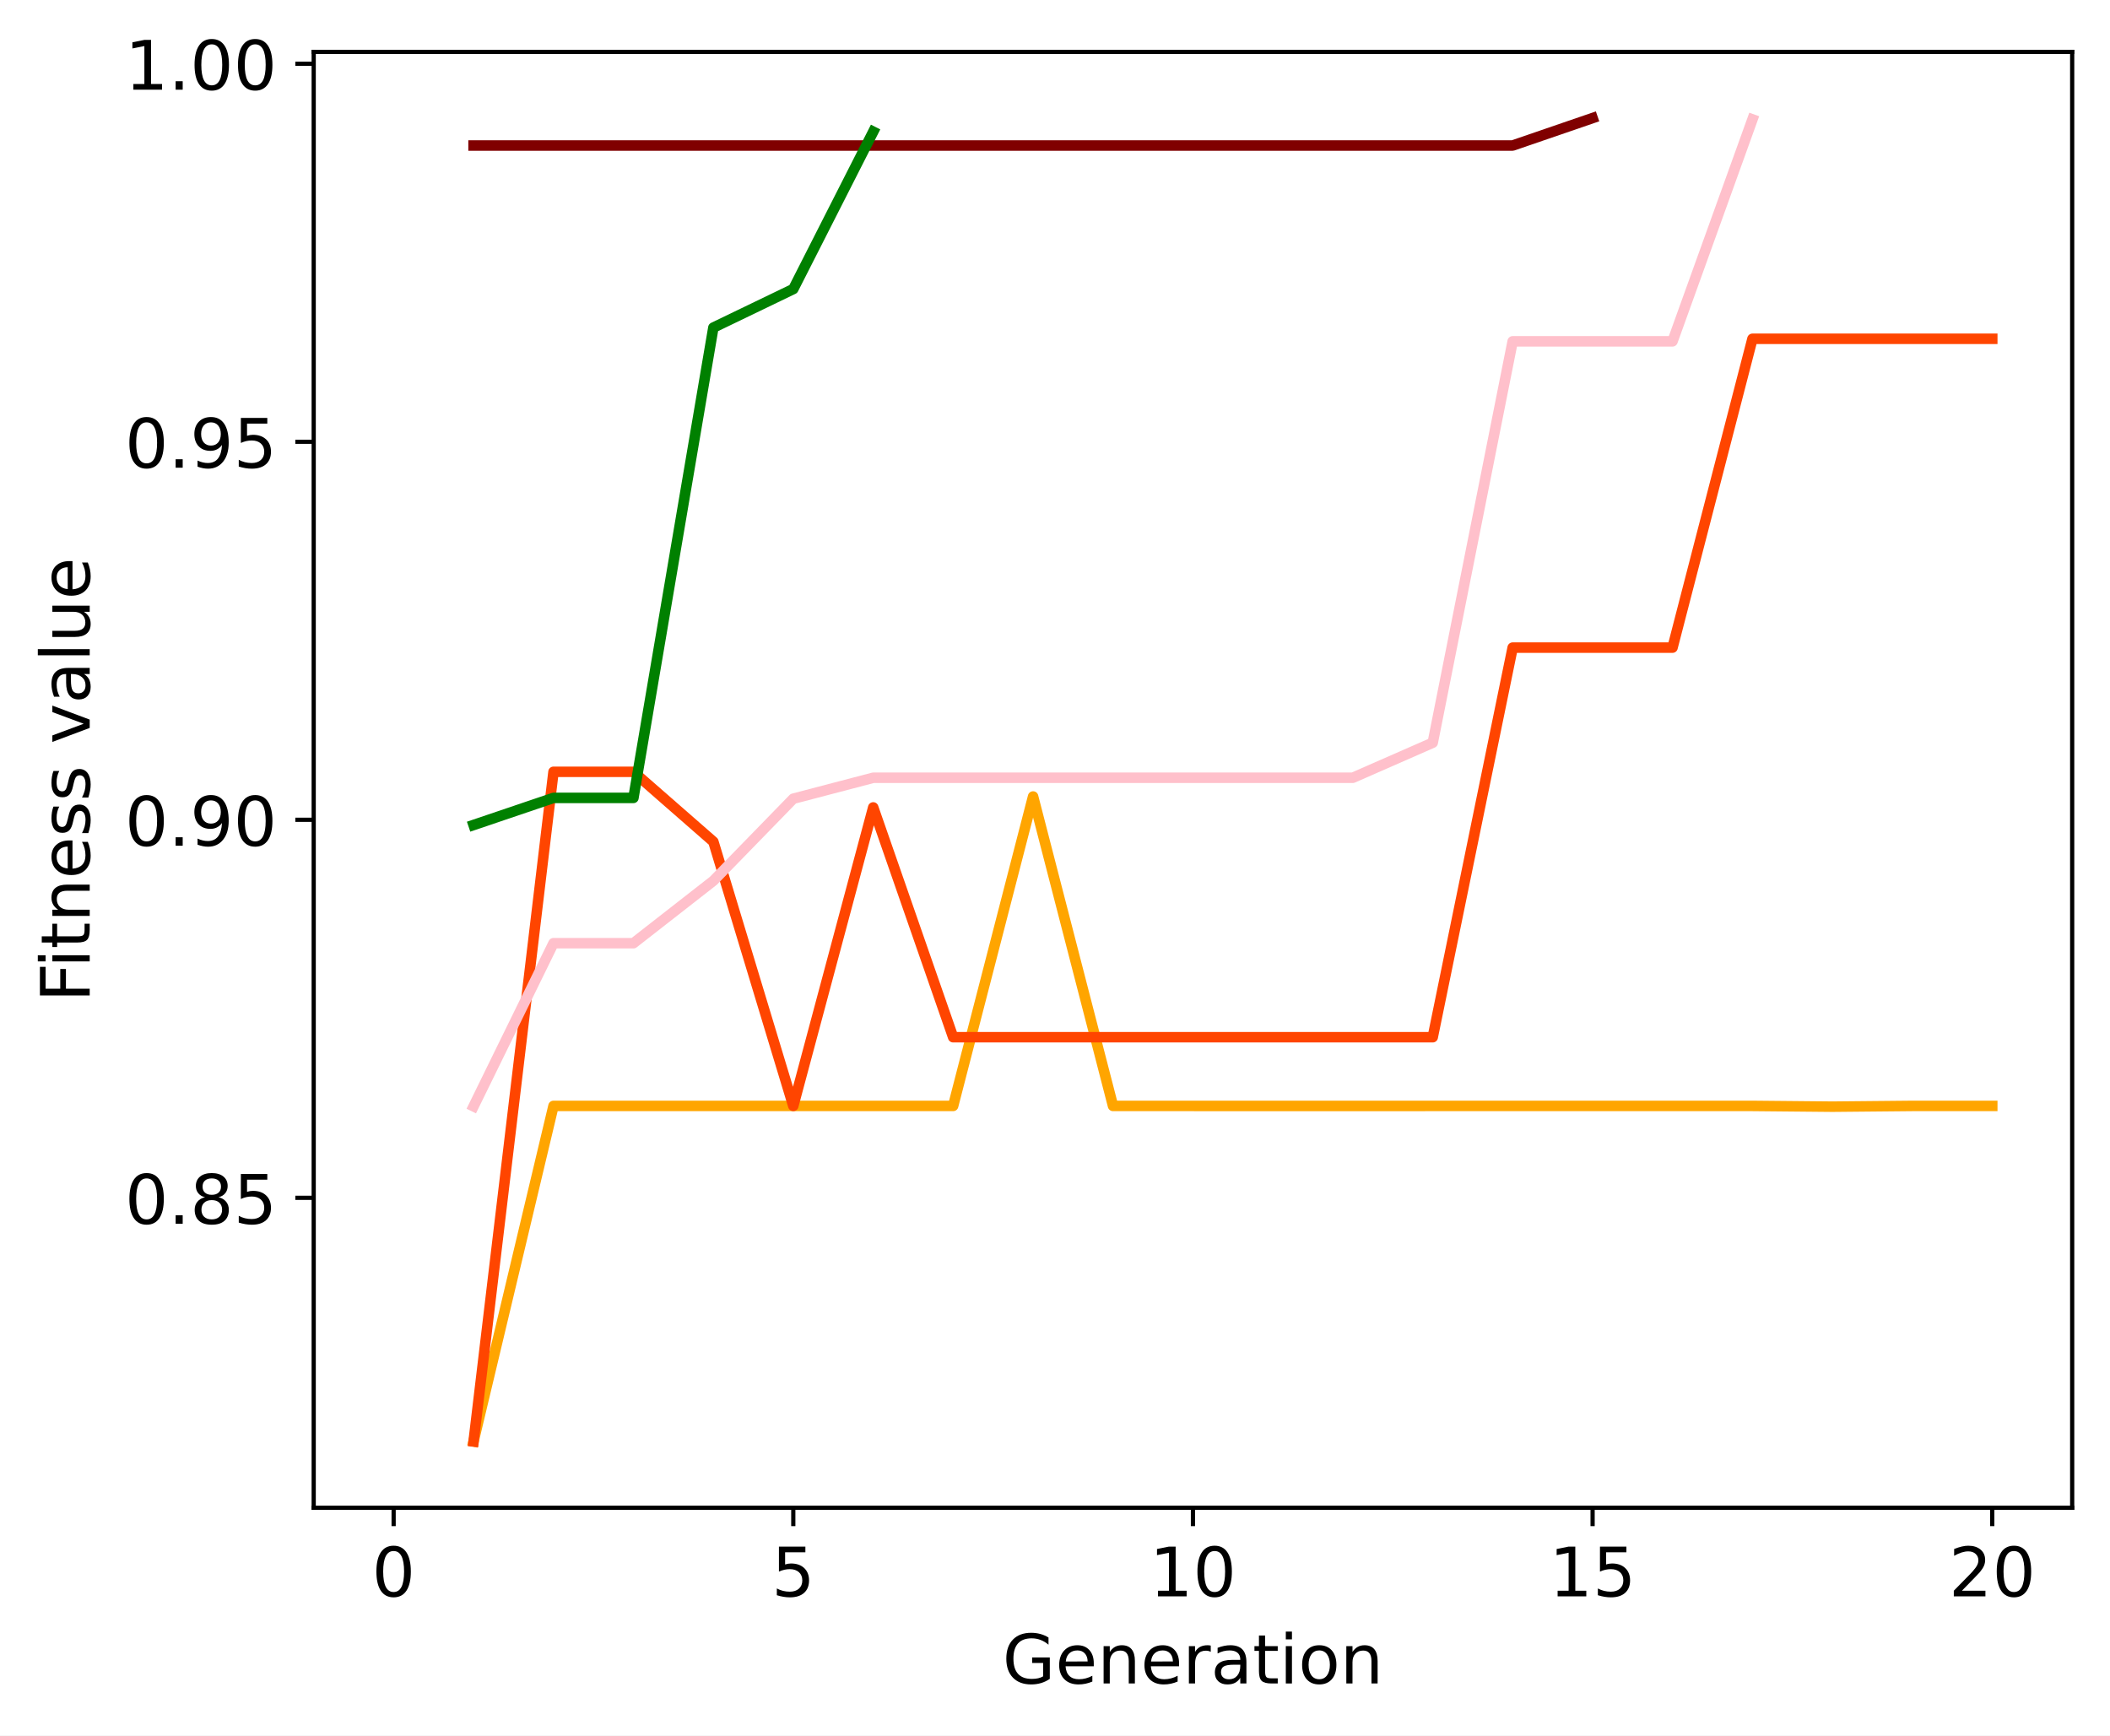
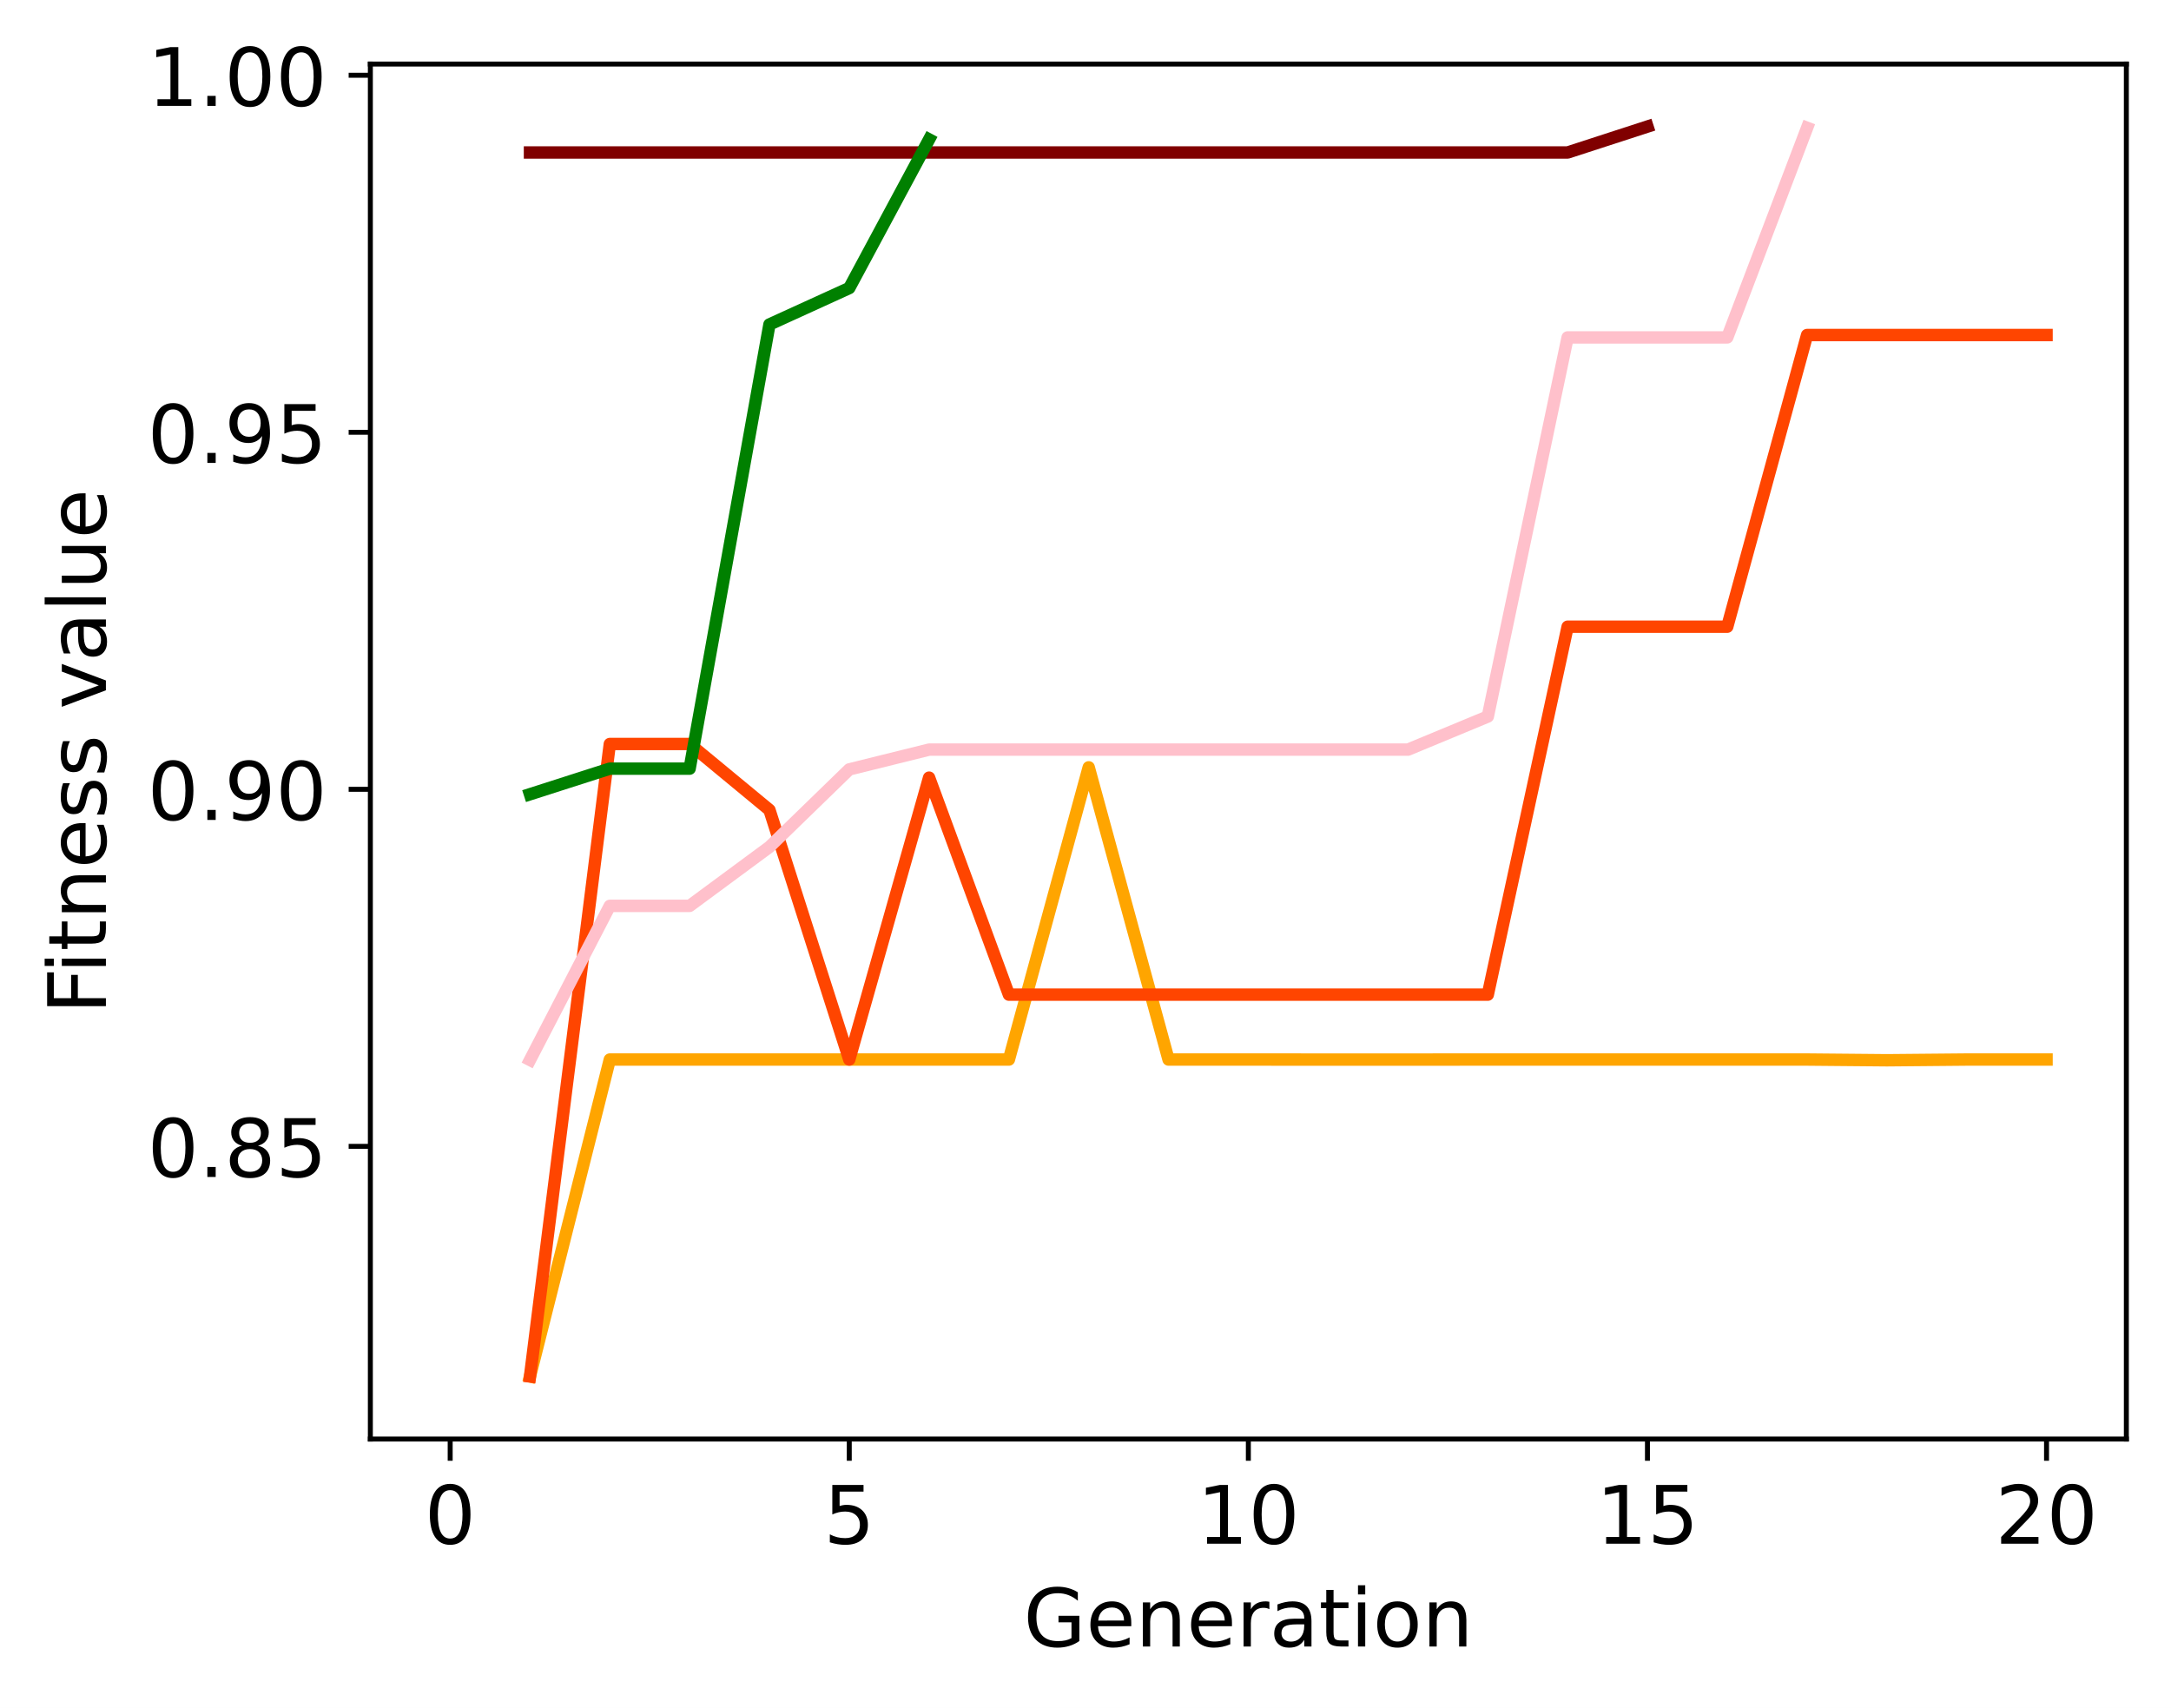
- <svg xmlns="http://www.w3.org/2000/svg" xmlns:xlink="http://www.w3.org/1999/xlink" width="401.727pt" height="330.442pt" viewBox="0 0 401.727 330.442" version="1.1">
+ <svg xmlns="http://www.w3.org/2000/svg" xmlns:xlink="http://www.w3.org/1999/xlink" width="350.112pt" height="275.454pt" viewBox="0 0 350.112 275.454" version="1.1">
  <defs>
    <style type="text/css">*{stroke-linejoin: round; stroke-linecap: butt}</style>
  </defs>
  <g id="figure_1">
    <g id="patch_1">
-       <path d="M 0 330.442  L 401.727 330.442  L 401.727 0  L 0 0  z " style="fill: #ffffff" />
+       <path d="M -0 275.454  L 350.112 275.454  L 350.112 0  L -0 0  z " style="fill: #ffffff" />
    </g>
    <g id="axes_1">
      <g id="patch_2">
-         <path d="M 59.727 287.079  L 394.527 287.079  L 394.527 9.879  L 59.727 9.879  z " style="fill: #ffffff" />
+         <path d="M 59.727 232.091  L 342.912 232.091  L 342.912 10.331  L 59.727 10.331  z " style="fill: #ffffff" />
      </g>
      <g id="matplotlib.axis_1">
        <g id="xtick_1">
          <g id="line2d_1">
            <defs>
-               <path id="m352e408f92" d="M 0 0  L 0 3.5  " style="stroke: #000000; stroke-width: 0.8" />
-             </defs>
-             <g>
-               <use xlink:href="#m352e408f92" x="74.945" y="287.079" style="stroke: #000000; stroke-width: 0.8" />
+               <path id="m239931f7ec" d="M 0 0  L 0 3.5  " style="stroke: #000000; stroke-width: 0.8" />
+             </defs>
+             <g>
+               <use xlink:href="#m239931f7ec" x="72.599" y="232.091" style="stroke: #000000; stroke-width: 0.8" />
            </g>
          </g>
          <g id="text_1">
-             <g transform="translate(70.80943 303.9572) scale(0.13 -0.13)">
+             <g transform="translate(68.4633 248.9691) scale(0.13 -0.13)">
              <defs>
                <path id="DejaVuSans-30" d="M 2034 4250  Q 1547 4250 1301 3770  Q 1056 3291 1056 2328  Q 1056 1369 1301 889  Q 1547 409 2034 409  Q 2525 409 2770 889  Q 3016 1369 3016 2328  Q 3016 3291 2770 3770  Q 2525 4250 2034 4250  z M 2034 4750  Q 2819 4750 3233 4129  Q 3647 3509 3647 2328  Q 3647 1150 3233 529  Q 2819 -91 2034 -91  Q 1250 -91 836 529  Q 422 1150 422 2328  Q 422 3509 836 4129  Q 1250 4750 2034 4750  z " transform="scale(0.015625)" />
              </defs>
              <use xlink:href="#DejaVuSans-30" />
            </g>
          </g>
        </g>
        <g id="xtick_2">
          <g id="line2d_2">
            <g>
-               <use xlink:href="#m352e408f92" x="151.036" y="287.079" style="stroke: #000000; stroke-width: 0.8" />
+               <use xlink:href="#m239931f7ec" x="136.959" y="232.091" style="stroke: #000000; stroke-width: 0.8" />
            </g>
          </g>
          <g id="text_2">
-             <g transform="translate(146.9003 303.9572) scale(0.13 -0.13)">
+             <g transform="translate(132.8235 248.9691) scale(0.13 -0.13)">
              <defs>
                <path id="DejaVuSans-35" d="M 691 4666  L 3169 4666  L 3169 4134  L 1269 4134  L 1269 2991  Q 1406 3038 1543 3061  Q 1681 3084 1819 3084  Q 2600 3084 3056 2656  Q 3513 2228 3513 1497  Q 3513 744 3044 326  Q 2575 -91 1722 -91  Q 1428 -91 1123 -41  Q 819 9 494 109  L 494 744  Q 775 591 1075 516  Q 1375 441 1709 441  Q 2250 441 2565 725  Q 2881 1009 2881 1497  Q 2881 1984 2565 2268  Q 2250 2553 1709 2553  Q 1456 2553 1204 2497  Q 953 2441 691 2322  L 691 4666  z " transform="scale(0.015625)" />
              </defs>
              <use xlink:href="#DejaVuSans-35" />
            </g>
          </g>
        </g>
        <g id="xtick_3">
          <g id="line2d_3">
            <g>
-               <use xlink:href="#m352e408f92" x="227.127" y="287.079" style="stroke: #000000; stroke-width: 0.8" />
+               <use xlink:href="#m239931f7ec" x="201.319" y="232.091" style="stroke: #000000; stroke-width: 0.8" />
            </g>
          </g>
          <g id="text_3">
-             <g transform="translate(218.8556 303.9572) scale(0.13 -0.13)">
+             <g transform="translate(193.0481 248.9691) scale(0.13 -0.13)">
              <defs>
                <path id="DejaVuSans-31" d="M 794 531  L 1825 531  L 1825 4091  L 703 3866  L 703 4441  L 1819 4666  L 2450 4666  L 2450 531  L 3481 531  L 3481 0  L 794 0  L 794 531  z " transform="scale(0.015625)" />
              </defs>
              <use xlink:href="#DejaVuSans-31" />
              <use xlink:href="#DejaVuSans-30" x="63.623" />
            </g>
          </g>
        </g>
        <g id="xtick_4">
          <g id="line2d_4">
            <g>
-               <use xlink:href="#m352e408f92" x="303.218" y="287.079" style="stroke: #000000; stroke-width: 0.8" />
+               <use xlink:href="#m239931f7ec" x="265.68" y="232.091" style="stroke: #000000; stroke-width: 0.8" />
            </g>
          </g>
          <g id="text_4">
-             <g transform="translate(294.9465 303.9572) scale(0.13 -0.13)">
+             <g transform="translate(257.4084 248.9691) scale(0.13 -0.13)">
              <use xlink:href="#DejaVuSans-31" />
              <use xlink:href="#DejaVuSans-35" x="63.623" />
            </g>
          </g>
        </g>
        <g id="xtick_5">
          <g id="line2d_5">
            <g>
-               <use xlink:href="#m352e408f92" x="379.309" y="287.079" style="stroke: #000000; stroke-width: 0.8" />
+               <use xlink:href="#m239931f7ec" x="330.04" y="232.091" style="stroke: #000000; stroke-width: 0.8" />
            </g>
          </g>
          <g id="text_5">
-             <g transform="translate(371.0374 303.9572) scale(0.13 -0.13)">
+             <g transform="translate(321.7686 248.9691) scale(0.13 -0.13)">
              <defs>
                <path id="DejaVuSans-32" d="M 1228 531  L 3431 531  L 3431 0  L 469 0  L 469 531  Q 828 903 1448 1529  Q 2069 2156 2228 2338  Q 2531 2678 2651 2914  Q 2772 3150 2772 3378  Q 2772 3750 2511 3984  Q 2250 4219 1831 4219  Q 1534 4219 1204 4116  Q 875 4013 500 3803  L 500 4441  Q 881 4594 1212 4672  Q 1544 4750 1819 4750  Q 2544 4750 2975 4387  Q 3406 4025 3406 3419  Q 3406 3131 3298 2873  Q 3191 2616 2906 2266  Q 2828 2175 2409 1742  Q 1991 1309 1228 531  z " transform="scale(0.015625)" />
              </defs>
              <use xlink:href="#DejaVuSans-32" />
              <use xlink:href="#DejaVuSans-30" x="63.623" />
            </g>
          </g>
        </g>
        <g id="text_6">
-           <g transform="translate(190.866 320.5388) scale(0.13 -0.13)">
+           <g transform="translate(165.0585 265.5507) scale(0.13 -0.13)">
            <defs>
              <path id="DejaVuSans-47" d="M 3809 666  L 3809 1919  L 2778 1919  L 2778 2438  L 4434 2438  L 4434 434  Q 4069 175 3628 42  Q 3188 -91 2688 -91  Q 1594 -91 976 548  Q 359 1188 359 2328  Q 359 3472 976 4111  Q 1594 4750 2688 4750  Q 3144 4750 3555 4637  Q 3966 4525 4313 4306  L 4313 3634  Q 3963 3931 3569 4081  Q 3175 4231 2741 4231  Q 1884 4231 1454 3753  Q 1025 3275 1025 2328  Q 1025 1384 1454 906  Q 1884 428 2741 428  Q 3075 428 3337 486  Q 3600 544 3809 666  z " transform="scale(0.015625)" />
              <path id="DejaVuSans-65" d="M 3597 1894  L 3597 1613  L 953 1613  Q 991 1019 1311 708  Q 1631 397 2203 397  Q 2534 397 2845 478  Q 3156 559 3463 722  L 3463 178  Q 3153 47 2828 -22  Q 2503 -91 2169 -91  Q 1331 -91 842 396  Q 353 884 353 1716  Q 353 2575 817 3079  Q 1281 3584 2069 3584  Q 2775 3584 3186 3129  Q 3597 2675 3597 1894  z M 3022 2063  Q 3016 2534 2758 2815  Q 2500 3097 2075 3097  Q 1594 3097 1305 2825  Q 1016 2553 972 2059  L 3022 2063  z " transform="scale(0.015625)" />
              <path id="DejaVuSans-6e" d="M 3513 2113  L 3513 0  L 2938 0  L 2938 2094  Q 2938 2591 2744 2837  Q 2550 3084 2163 3084  Q 1697 3084 1428 2787  Q 1159 2491 1159 1978  L 1159 0  L 581 0  L 581 3500  L 1159 3500  L 1159 2956  Q 1366 3272 1645 3428  Q 1925 3584 2291 3584  Q 2894 3584 3203 3211  Q 3513 2838 3513 2113  z " transform="scale(0.015625)" />
              <path id="DejaVuSans-72" d="M 2631 2963  Q 2534 3019 2420 3045  Q 2306 3072 2169 3072  Q 1681 3072 1420 2755  Q 1159 2438 1159 1844  L 1159 0  L 581 0  L 581 3500  L 1159 3500  L 1159 2956  Q 1341 3275 1631 3429  Q 1922 3584 2338 3584  Q 2397 3584 2469 3576  Q 2541 3569 2628 3553  L 2631 2963  z " transform="scale(0.015625)" />
              <path id="DejaVuSans-61" d="M 2194 1759  Q 1497 1759 1228 1600  Q 959 1441 959 1056  Q 959 750 1161 570  Q 1363 391 1709 391  Q 2188 391 2477 730  Q 2766 1069 2766 1631  L 2766 1759  L 2194 1759  z M 3341 1997  L 3341 0  L 2766 0  L 2766 531  Q 2569 213 2275 61  Q 1981 -91 1556 -91  Q 1019 -91 701 211  Q 384 513 384 1019  Q 384 1609 779 1909  Q 1175 2209 1959 2209  L 2766 2209  L 2766 2266  Q 2766 2663 2505 2880  Q 2244 3097 1772 3097  Q 1472 3097 1187 3025  Q 903 2953 641 2809  L 641 3341  Q 956 3463 1253 3523  Q 1550 3584 1831 3584  Q 2591 3584 2966 3190  Q 3341 2797 3341 1997  z " transform="scale(0.015625)" />
              <path id="DejaVuSans-74" d="M 1172 4494  L 1172 3500  L 2356 3500  L 2356 3053  L 1172 3053  L 1172 1153  Q 1172 725 1289 603  Q 1406 481 1766 481  L 2356 481  L 2356 0  L 1766 0  Q 1100 0 847 248  Q 594 497 594 1153  L 594 3053  L 172 3053  L 172 3500  L 594 3500  L 594 4494  L 1172 4494  z " transform="scale(0.015625)" />
              <path id="DejaVuSans-69" d="M 603 3500  L 1178 3500  L 1178 0  L 603 0  L 603 3500  z M 603 4863  L 1178 4863  L 1178 4134  L 603 4134  L 603 4863  z " transform="scale(0.015625)" />
              <path id="DejaVuSans-6f" d="M 1959 3097  Q 1497 3097 1228 2736  Q 959 2375 959 1747  Q 959 1119 1226 758  Q 1494 397 1959 397  Q 2419 397 2687 759  Q 2956 1122 2956 1747  Q 2956 2369 2687 2733  Q 2419 3097 1959 3097  z M 1959 3584  Q 2709 3584 3137 3096  Q 3566 2609 3566 1747  Q 3566 888 3137 398  Q 2709 -91 1959 -91  Q 1206 -91 779 398  Q 353 888 353 1747  Q 353 2609 779 3096  Q 1206 3584 1959 3584  z " transform="scale(0.015625)" />
            </defs>
            <use xlink:href="#DejaVuSans-47" />
            <use xlink:href="#DejaVuSans-65" x="77.49" />
            <use xlink:href="#DejaVuSans-6e" x="139.014" />
            <use xlink:href="#DejaVuSans-65" x="202.393" />
            <use xlink:href="#DejaVuSans-72" x="263.916" />
            <use xlink:href="#DejaVuSans-61" x="305.029" />
            <use xlink:href="#DejaVuSans-74" x="366.309" />
            <use xlink:href="#DejaVuSans-69" x="405.518" />
            <use xlink:href="#DejaVuSans-6f" x="433.301" />
            <use xlink:href="#DejaVuSans-6e" x="494.482" />
          </g>
        </g>
      </g>
      <g id="matplotlib.axis_2">
        <g id="ytick_1">
          <g id="line2d_6">
            <defs>
-               <path id="md896d96931" d="M 0 0  L -3.5 0  " style="stroke: #000000; stroke-width: 0.8" />
-             </defs>
-             <g>
-               <use xlink:href="#md896d96931" x="59.727" y="228.068" style="stroke: #000000; stroke-width: 0.8" />
+               <path id="m4c6d2b95bd" d="M 0 0  L -3.5 0  " style="stroke: #000000; stroke-width: 0.8" />
+             </defs>
+             <g>
+               <use xlink:href="#m4c6d2b95bd" x="59.727" y="184.882" style="stroke: #000000; stroke-width: 0.8" />
            </g>
          </g>
          <g id="text_7">
-             <g transform="translate(23.78156 233.007) scale(0.13 -0.13)">
+             <g transform="translate(23.78156 189.8212) scale(0.13 -0.13)">
              <defs>
                <path id="DejaVuSans-2e" d="M 684 794  L 1344 794  L 1344 0  L 684 0  L 684 794  z " transform="scale(0.015625)" />
                <path id="DejaVuSans-38" d="M 2034 2216  Q 1584 2216 1326 1975  Q 1069 1734 1069 1313  Q 1069 891 1326 650  Q 1584 409 2034 409  Q 2484 409 2743 651  Q 3003 894 3003 1313  Q 3003 1734 2745 1975  Q 2488 2216 2034 2216  z M 1403 2484  Q 997 2584 770 2862  Q 544 3141 544 3541  Q 544 4100 942 4425  Q 1341 4750 2034 4750  Q 2731 4750 3128 4425  Q 3525 4100 3525 3541  Q 3525 3141 3298 2862  Q 3072 2584 2669 2484  Q 3125 2378 3379 2068  Q 3634 1759 3634 1313  Q 3634 634 3220 271  Q 2806 -91 2034 -91  Q 1263 -91 848 271  Q 434 634 434 1313  Q 434 1759 690 2068  Q 947 2378 1403 2484  z M 1172 3481  Q 1172 3119 1398 2916  Q 1625 2713 2034 2713  Q 2441 2713 2670 2916  Q 2900 3119 2900 3481  Q 2900 3844 2670 4047  Q 2441 4250 2034 4250  Q 1625 4250 1398 4047  Q 1172 3844 1172 3481  z " transform="scale(0.015625)" />
              </defs>
              <use xlink:href="#DejaVuSans-30" />
              <use xlink:href="#DejaVuSans-2e" x="63.623" />
              <use xlink:href="#DejaVuSans-38" x="95.41" />
              <use xlink:href="#DejaVuSans-35" x="159.033" />
            </g>
          </g>
        </g>
        <g id="ytick_2">
          <g id="line2d_7">
            <g>
-               <use xlink:href="#md896d96931" x="59.727" y="156.092" style="stroke: #000000; stroke-width: 0.8" />
+               <use xlink:href="#m4c6d2b95bd" x="59.727" y="127.301" style="stroke: #000000; stroke-width: 0.8" />
            </g>
          </g>
          <g id="text_8">
-             <g transform="translate(23.78156 161.0307) scale(0.13 -0.13)">
+             <g transform="translate(23.78156 132.2401) scale(0.13 -0.13)">
              <defs>
                <path id="DejaVuSans-39" d="M 703 97  L 703 672  Q 941 559 1184 500  Q 1428 441 1663 441  Q 2288 441 2617 861  Q 2947 1281 2994 2138  Q 2813 1869 2534 1725  Q 2256 1581 1919 1581  Q 1219 1581 811 2004  Q 403 2428 403 3163  Q 403 3881 828 4315  Q 1253 4750 1959 4750  Q 2769 4750 3195 4129  Q 3622 3509 3622 2328  Q 3622 1225 3098 567  Q 2575 -91 1691 -91  Q 1453 -91 1209 -44  Q 966 3 703 97  z M 1959 2075  Q 2384 2075 2632 2365  Q 2881 2656 2881 3163  Q 2881 3666 2632 3958  Q 2384 4250 1959 4250  Q 1534 4250 1286 3958  Q 1038 3666 1038 3163  Q 1038 2656 1286 2365  Q 1534 2075 1959 2075  z " transform="scale(0.015625)" />
              </defs>
              <use xlink:href="#DejaVuSans-30" />
              <use xlink:href="#DejaVuSans-2e" x="63.623" />
              <use xlink:href="#DejaVuSans-39" x="95.41" />
              <use xlink:href="#DejaVuSans-30" x="159.033" />
            </g>
          </g>
        </g>
        <g id="ytick_3">
          <g id="line2d_8">
            <g>
-               <use xlink:href="#md896d96931" x="59.727" y="84.115" style="stroke: #000000; stroke-width: 0.8" />
+               <use xlink:href="#m4c6d2b95bd" x="59.727" y="69.72" style="stroke: #000000; stroke-width: 0.8" />
            </g>
          </g>
          <g id="text_9">
-             <g transform="translate(23.78156 89.05432) scale(0.13 -0.13)">
+             <g transform="translate(23.78156 74.65905) scale(0.13 -0.13)">
              <use xlink:href="#DejaVuSans-30" />
              <use xlink:href="#DejaVuSans-2e" x="63.623" />
              <use xlink:href="#DejaVuSans-39" x="95.41" />
              <use xlink:href="#DejaVuSans-35" x="159.033" />
            </g>
          </g>
        </g>
        <g id="ytick_4">
          <g id="line2d_9">
            <g>
-               <use xlink:href="#md896d96931" x="59.727" y="12.139" style="stroke: #000000; stroke-width: 0.8" />
+               <use xlink:href="#m4c6d2b95bd" x="59.727" y="12.139" style="stroke: #000000; stroke-width: 0.8" />
            </g>
          </g>
          <g id="text_10">
            <g transform="translate(23.78156 17.07797) scale(0.13 -0.13)">
              <use xlink:href="#DejaVuSans-31" />
              <use xlink:href="#DejaVuSans-2e" x="63.623" />
              <use xlink:href="#DejaVuSans-30" x="95.41" />
              <use xlink:href="#DejaVuSans-30" x="159.033" />
            </g>
          </g>
        </g>
        <g id="text_11">
-           <g transform="translate(17.07797 190.8125) rotate(-90) scale(0.13 -0.13)">
+           <g transform="translate(17.07797 163.5445) rotate(-90) scale(0.13 -0.13)">
            <defs>
              <path id="DejaVuSans-46" d="M 628 4666  L 3309 4666  L 3309 4134  L 1259 4134  L 1259 2759  L 3109 2759  L 3109 2228  L 1259 2228  L 1259 0  L 628 0  L 628 4666  z " transform="scale(0.015625)" />
              <path id="DejaVuSans-73" d="M 2834 3397  L 2834 2853  Q 2591 2978 2328 3040  Q 2066 3103 1784 3103  Q 1356 3103 1142 2972  Q 928 2841 928 2578  Q 928 2378 1081 2264  Q 1234 2150 1697 2047  L 1894 2003  Q 2506 1872 2764 1633  Q 3022 1394 3022 966  Q 3022 478 2636 193  Q 2250 -91 1575 -91  Q 1294 -91 989 -36  Q 684 19 347 128  L 347 722  Q 666 556 975 473  Q 1284 391 1588 391  Q 1994 391 2212 530  Q 2431 669 2431 922  Q 2431 1156 2273 1281  Q 2116 1406 1581 1522  L 1381 1569  Q 847 1681 609 1914  Q 372 2147 372 2553  Q 372 3047 722 3315  Q 1072 3584 1716 3584  Q 2034 3584 2315 3537  Q 2597 3491 2834 3397  z " transform="scale(0.015625)" />
              <path id="DejaVuSans-20" transform="scale(0.015625)" />
              <path id="DejaVuSans-76" d="M 191 3500  L 800 3500  L 1894 563  L 2988 3500  L 3597 3500  L 2284 0  L 1503 0  L 191 3500  z " transform="scale(0.015625)" />
              <path id="DejaVuSans-6c" d="M 603 4863  L 1178 4863  L 1178 0  L 603 0  L 603 4863  z " transform="scale(0.015625)" />
              <path id="DejaVuSans-75" d="M 544 1381  L 544 3500  L 1119 3500  L 1119 1403  Q 1119 906 1312 657  Q 1506 409 1894 409  Q 2359 409 2629 706  Q 2900 1003 2900 1516  L 2900 3500  L 3475 3500  L 3475 0  L 2900 0  L 2900 538  Q 2691 219 2414 64  Q 2138 -91 1772 -91  Q 1169 -91 856 284  Q 544 659 544 1381  z M 1991 3584  L 1991 3584  z " transform="scale(0.015625)" />
            </defs>
            <use xlink:href="#DejaVuSans-46" />
            <use xlink:href="#DejaVuSans-69" x="50.27" />
            <use xlink:href="#DejaVuSans-74" x="78.053" />
            <use xlink:href="#DejaVuSans-6e" x="117.262" />
            <use xlink:href="#DejaVuSans-65" x="180.641" />
            <use xlink:href="#DejaVuSans-73" x="242.164" />
            <use xlink:href="#DejaVuSans-73" x="294.264" />
            <use xlink:href="#DejaVuSans-20" x="346.363" />
            <use xlink:href="#DejaVuSans-76" x="378.15" />
            <use xlink:href="#DejaVuSans-61" x="437.33" />
            <use xlink:href="#DejaVuSans-6c" x="498.609" />
            <use xlink:href="#DejaVuSans-75" x="526.393" />
            <use xlink:href="#DejaVuSans-65" x="589.771" />
          </g>
        </g>
      </g>
      <g id="line2d_10">
-         <path d="M 90.163 274.438  L 105.381 210.57  L 120.6 210.57  L 135.818 210.57  L 151.036 210.57  L 166.254 210.57  L 181.472 210.57  L 196.691 151.66  L 211.909 210.571  L 227.127 210.571  L 242.345 210.578  L 257.563 210.578  L 272.781 210.57  L 288 210.57  L 303.218 210.57  L 318.436 210.57  L 333.654 210.57  L 348.872 210.715  L 364.091 210.57  L 379.309 210.57  " clip-path="url(#p1388d29913)" style="fill: none; stroke: #ffa500; stroke-width: 2; stroke-linecap: square" />
+         <path d="M 85.471 221.978  L 98.343 170.884  L 111.215 170.884  L 124.087 170.884  L 136.959 170.884  L 149.831 170.884  L 162.703 170.884  L 175.575 123.756  L 188.447 170.885  L 201.319 170.885  L 214.191 170.89  L 227.063 170.89  L 239.936 170.884  L 252.808 170.884  L 265.68 170.884  L 278.552 170.884  L 291.424 170.884  L 304.296 171  L 317.168 170.884  L 330.04 170.884  " clip-path="url(#p73ff89e577)" style="fill: none; stroke: #ffa500; stroke-width: 2; stroke-linecap: square" />
      </g>
      <g id="line2d_11">
-         <path d="M 90.163 27.706  L 105.381 27.706  L 120.6 27.706  L 135.818 27.706  L 151.036 27.706  L 166.254 27.706  L 181.472 27.706  L 196.691 27.706  L 211.909 27.706  L 227.127 27.706  L 242.345 27.706  L 257.563 27.706  L 272.781 27.706  L 288 27.706  L 303.218 22.479  " clip-path="url(#p1388d29913)" style="fill: none; stroke: #800000; stroke-width: 2; stroke-linecap: square" />
+         <path d="M 85.471 24.593  L 98.343 24.593  L 111.215 24.593  L 124.087 24.593  L 136.959 24.593  L 149.831 24.593  L 162.703 24.593  L 175.575 24.593  L 188.447 24.593  L 201.319 24.593  L 214.191 24.593  L 227.063 24.593  L 239.936 24.593  L 252.808 24.593  L 265.68 20.411  " clip-path="url(#p73ff89e577)" style="fill: none; stroke: #800000; stroke-width: 2; stroke-linecap: square" />
      </g>
      <g id="line2d_12">
-         <path d="M 90.163 274.479  L 105.381 146.956  L 120.6 146.956  L 135.818 160.258  L 151.036 210.57  L 166.254 153.738  L 181.472 197.489  L 196.691 197.489  L 211.909 197.489  L 227.127 197.489  L 242.345 197.489  L 257.563 197.489  L 272.781 197.489  L 288 123.309  L 303.218 123.309  L 318.436 123.309  L 333.654 64.507  L 348.872 64.507  L 364.091 64.507  L 379.309 64.507  " clip-path="url(#p1388d29913)" style="fill: none; stroke: #ff4500; stroke-width: 2; stroke-linecap: square" />
+         <path d="M 85.471 222.011  L 98.343 119.993  L 111.215 119.993  L 124.087 130.634  L 136.959 170.884  L 149.831 125.418  L 162.703 160.419  L 175.575 160.419  L 188.447 160.419  L 201.319 160.419  L 214.191 160.419  L 227.063 160.419  L 239.936 160.419  L 252.808 101.075  L 265.68 101.075  L 278.552 101.075  L 291.424 54.033  L 304.296 54.033  L 317.168 54.033  L 330.04 54.033  " clip-path="url(#p73ff89e577)" style="fill: none; stroke: #ff4500; stroke-width: 2; stroke-linecap: square" />
      </g>
      <g id="line2d_13">
-         <path d="M 90.163 210.651  L 105.381 179.588  L 120.6 179.588  L 135.818 167.708  L 151.036 152.075  L 166.254 148.089  L 181.472 148.089  L 196.691 148.089  L 211.909 148.089  L 227.127 148.089  L 242.345 148.089  L 257.563 148.089  L 272.781 141.414  L 288 64.989  L 303.218 64.989  L 318.436 64.989  L 333.654 22.736  " clip-path="url(#p1388d29913)" style="fill: none; stroke: #ffc0cb; stroke-width: 2; stroke-linecap: square" />
+         <path d="M 85.471 170.949  L 98.343 146.099  L 111.215 146.099  L 124.087 136.594  L 136.959 124.088  L 149.831 120.899  L 162.703 120.899  L 175.575 120.899  L 188.447 120.899  L 201.319 120.899  L 214.191 120.899  L 227.063 120.899  L 239.936 115.559  L 252.808 54.419  L 265.68 54.419  L 278.552 54.419  L 291.424 20.617  " clip-path="url(#p73ff89e577)" style="fill: none; stroke: #ffc0cb; stroke-width: 2; stroke-linecap: square" />
      </g>
      <g id="line2d_14">
-         <path d="M 90.163 157.084  L 105.381 151.924  L 120.6 151.924  L 135.818 62.375  L 151.036 55.036  L 166.254 25.079  " clip-path="url(#p1388d29913)" style="fill: none; stroke: #008000; stroke-width: 2; stroke-linecap: square" />
+         <path d="M 85.471 128.095  L 98.343 123.967  L 111.215 123.967  L 124.087 52.328  L 136.959 46.457  L 149.831 22.491  " clip-path="url(#p73ff89e577)" style="fill: none; stroke: #008000; stroke-width: 2; stroke-linecap: square" />
      </g>
      <g id="patch_3">
-         <path d="M 59.727 287.079  L 59.727 9.879  " style="fill: none; stroke: #000000; stroke-width: 0.8; stroke-linejoin: miter; stroke-linecap: square" />
+         <path d="M 59.727 232.091  L 59.727 10.331  " style="fill: none; stroke: #000000; stroke-width: 0.8; stroke-linejoin: miter; stroke-linecap: square" />
      </g>
      <g id="patch_4">
-         <path d="M 394.527 287.079  L 394.527 9.879  " style="fill: none; stroke: #000000; stroke-width: 0.8; stroke-linejoin: miter; stroke-linecap: square" />
+         <path d="M 342.912 232.091  L 342.912 10.331  " style="fill: none; stroke: #000000; stroke-width: 0.8; stroke-linejoin: miter; stroke-linecap: square" />
      </g>
      <g id="patch_5">
-         <path d="M 59.727 287.079  L 394.527 287.079  " style="fill: none; stroke: #000000; stroke-width: 0.8; stroke-linejoin: miter; stroke-linecap: square" />
+         <path d="M 59.727 232.091  L 342.912 232.091  " style="fill: none; stroke: #000000; stroke-width: 0.8; stroke-linejoin: miter; stroke-linecap: square" />
      </g>
      <g id="patch_6">
-         <path d="M 59.727 9.879  L 394.527 9.879  " style="fill: none; stroke: #000000; stroke-width: 0.8; stroke-linejoin: miter; stroke-linecap: square" />
+         <path d="M 59.727 10.331  L 342.912 10.331  " style="fill: none; stroke: #000000; stroke-width: 0.8; stroke-linejoin: miter; stroke-linecap: square" />
      </g>
    </g>
  </g>
  <defs>
-     <clipPath id="p1388d29913">
-       <rect x="59.727" y="9.879" width="334.8" height="277.2" />
+     <clipPath id="p73ff89e577">
+       <rect x="59.727" y="10.331" width="283.185" height="221.76" />
    </clipPath>
  </defs>
</svg>
